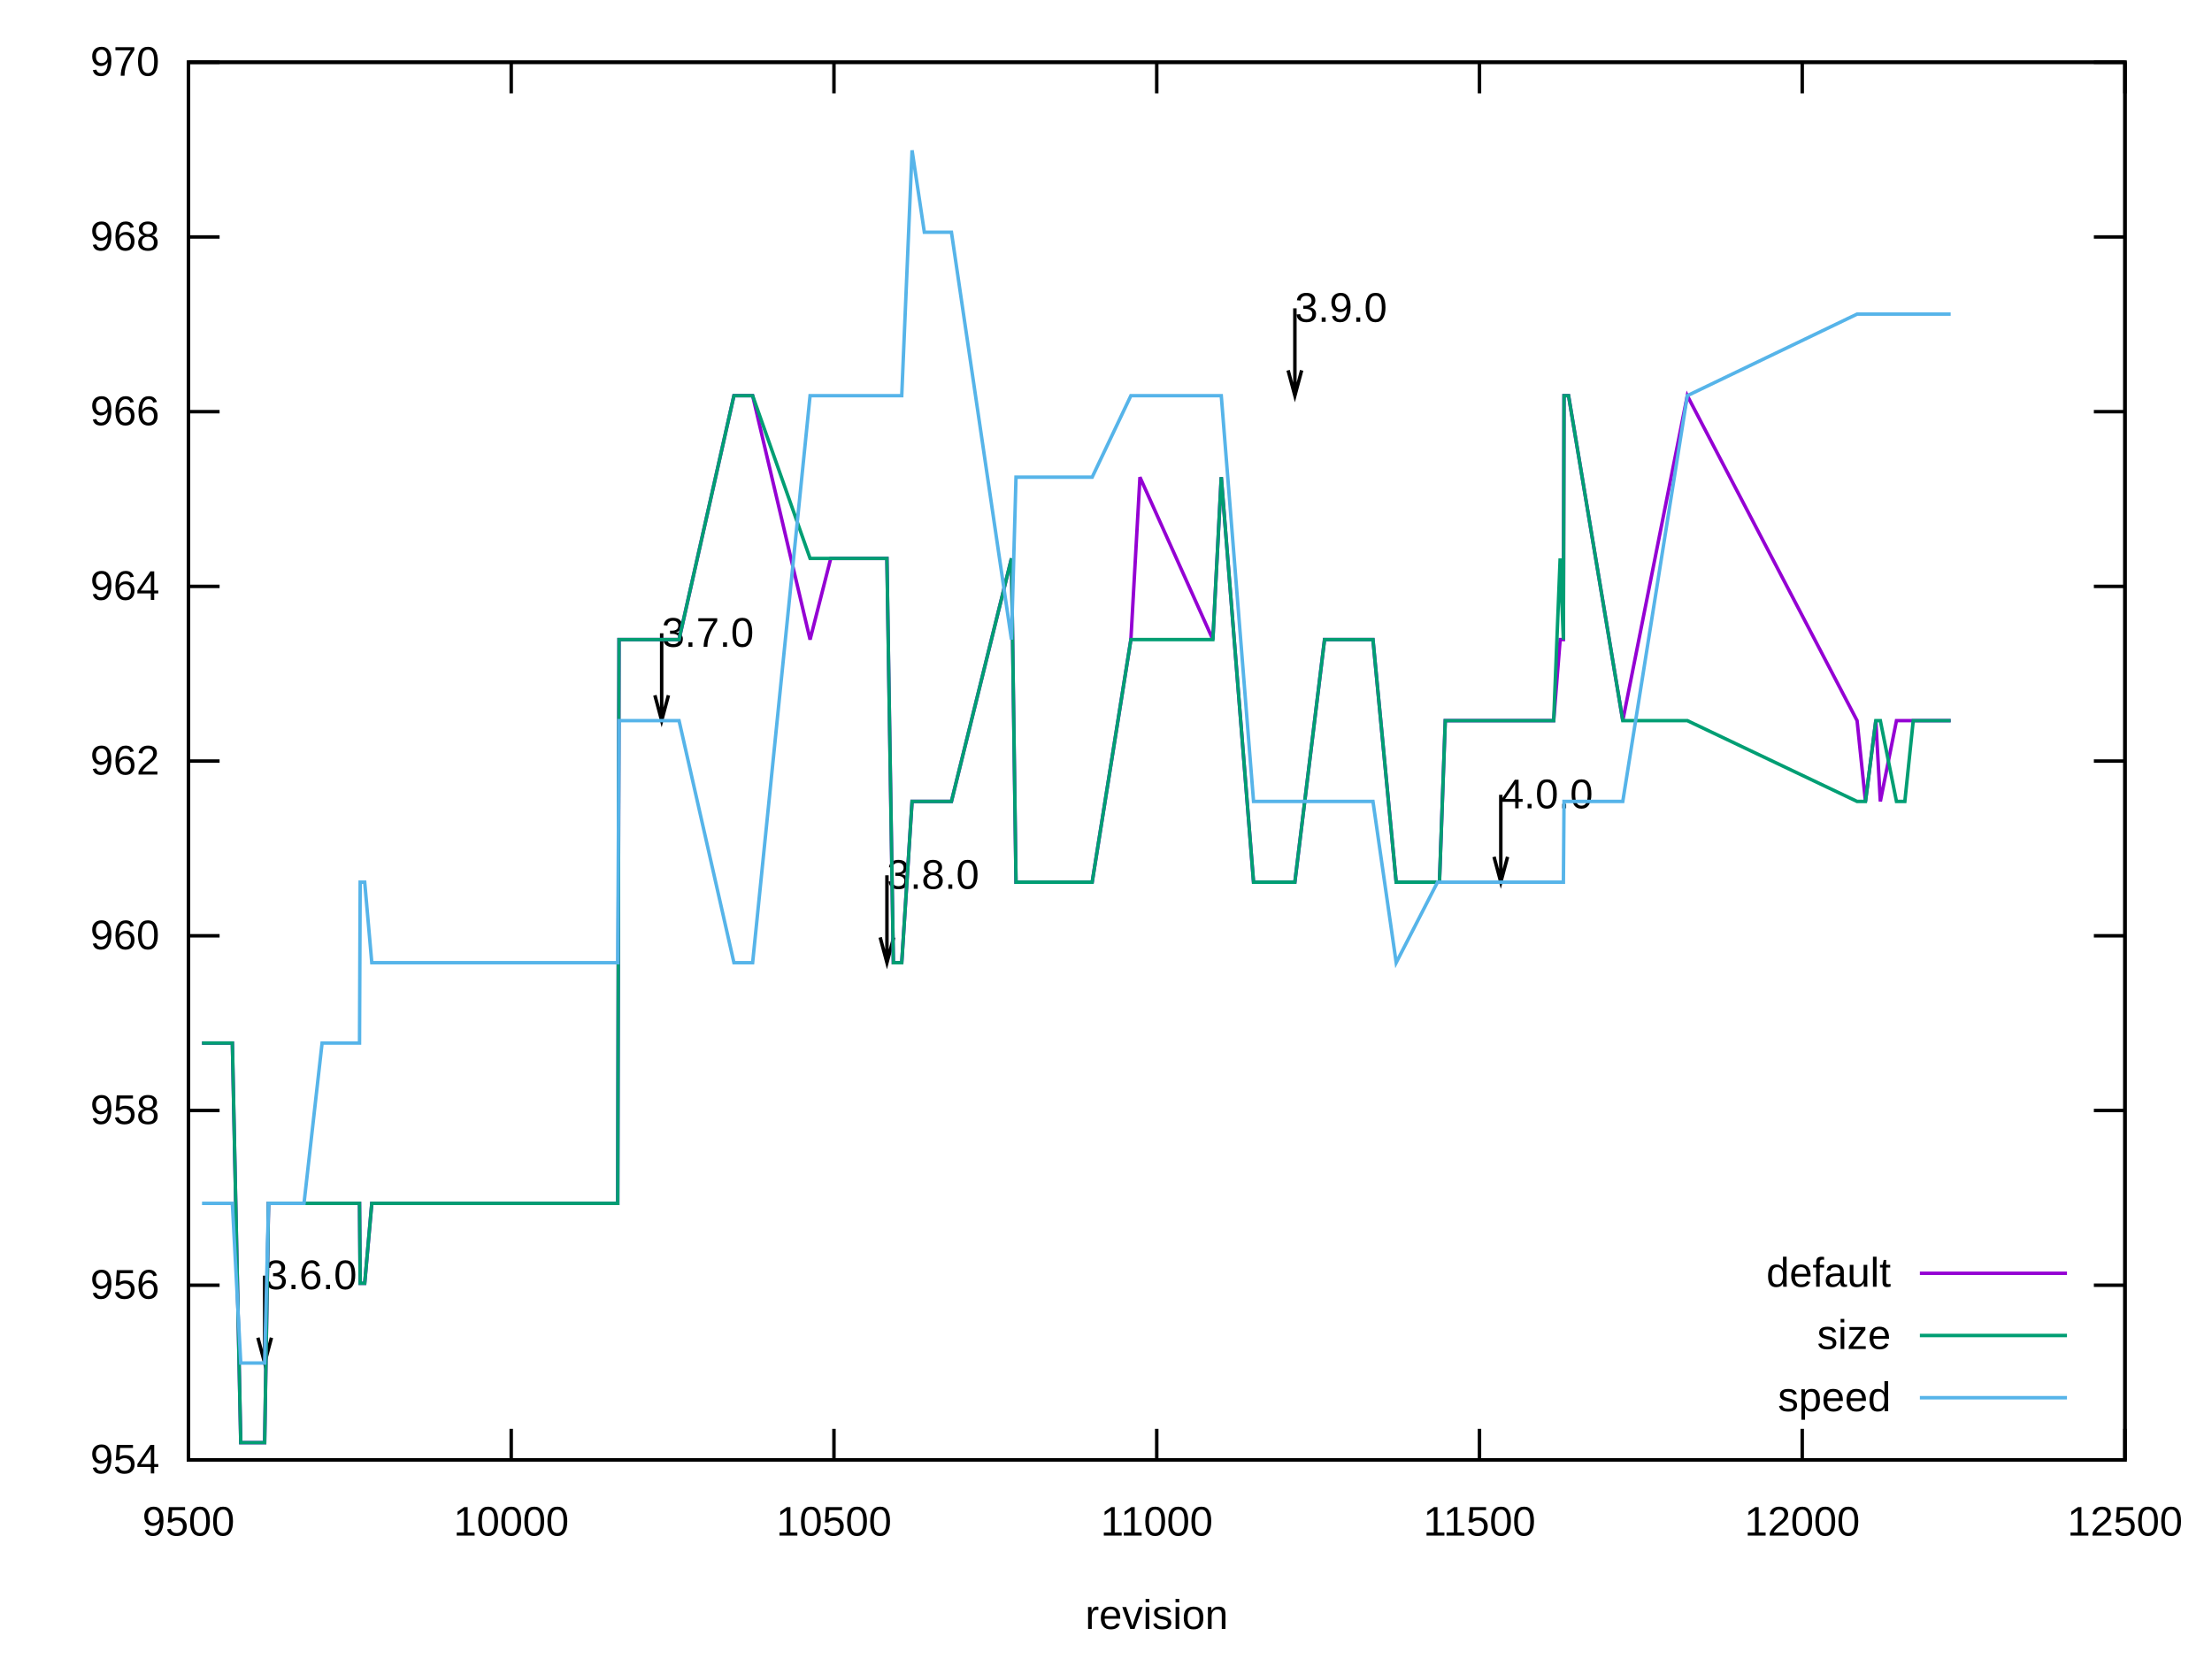
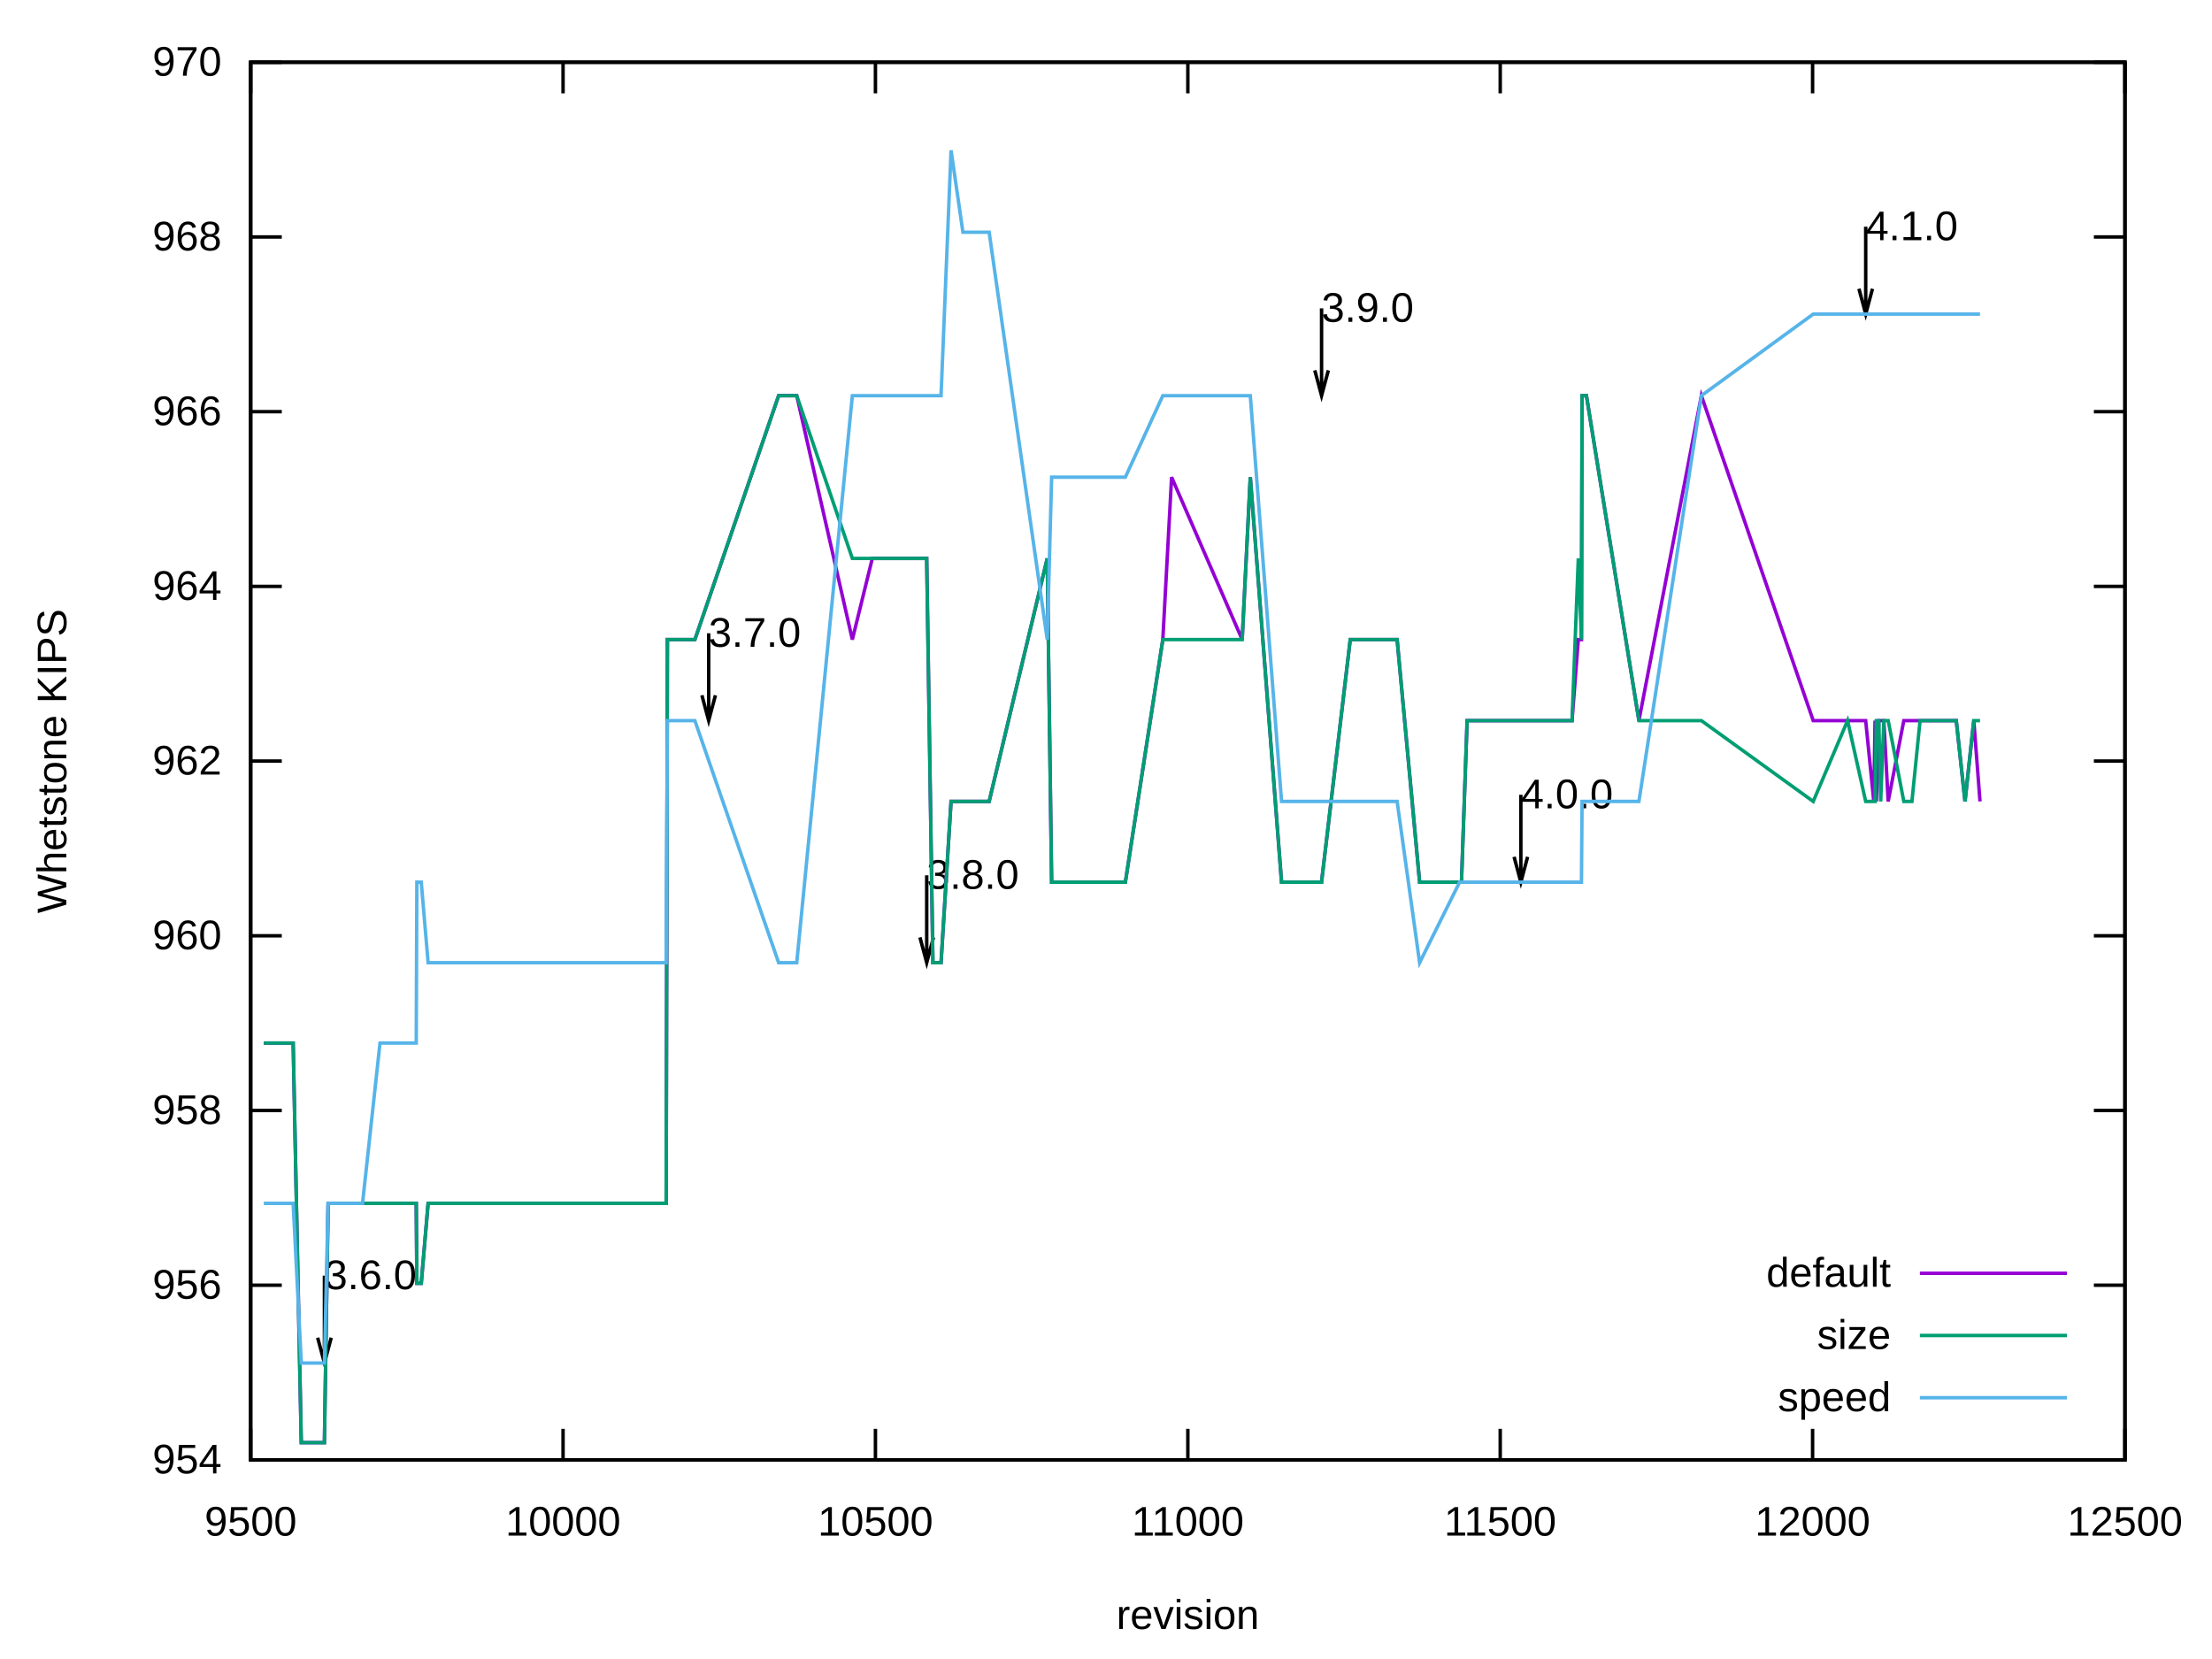
<svg xmlns="http://www.w3.org/2000/svg" xmlns:xlink="http://www.w3.org/1999/xlink" width="640" height="480" viewBox="0 0 640 480">
  <g id="gnuplot_canvas">
    <rect x="0" y="0" width="640" height="480" fill="none" />
    <defs>
      <circle id="gpDot" r="0.5" stroke-width="0.5" stroke="currentColor" />
      <path id="gpPt0" stroke-width="0.222" stroke="currentColor" d="M-1,0 h2 M0,-1 v2" />
      <path id="gpPt1" stroke-width="0.222" stroke="currentColor" d="M-1,-1 L1,1 M1,-1 L-1,1" />
      <path id="gpPt2" stroke-width="0.222" stroke="currentColor" d="M-1,0 L1,0 M0,-1 L0,1 M-1,-1 L1,1 M-1,1 L1,-1" />
      <rect id="gpPt3" stroke-width="0.222" stroke="currentColor" x="-1" y="-1" width="2" height="2" />
      <rect id="gpPt4" stroke-width="0.222" stroke="currentColor" fill="currentColor" x="-1" y="-1" width="2" height="2" />
      <circle id="gpPt5" stroke-width="0.222" stroke="currentColor" cx="0" cy="0" r="1" />
      <use xlink:href="#gpPt5" id="gpPt6" fill="currentColor" stroke="none" />
      <path id="gpPt7" stroke-width="0.222" stroke="currentColor" d="M0,-1.33 L-1.33,0.67 L1.33,0.67 z" />
      <use xlink:href="#gpPt7" id="gpPt8" fill="currentColor" stroke="none" />
      <use xlink:href="#gpPt7" id="gpPt9" stroke="currentColor" transform="rotate(180)" />
      <use xlink:href="#gpPt9" id="gpPt10" fill="currentColor" stroke="none" />
      <use xlink:href="#gpPt3" id="gpPt11" stroke="currentColor" transform="rotate(45)" />
      <use xlink:href="#gpPt11" id="gpPt12" fill="currentColor" stroke="none" />
      <path id="gpPt13" stroke-width="0.222" stroke="currentColor" d="M0,1.330 L1.265,0.411 L0.782,-1.067 L-0.782,-1.076 L-1.265,0.411 z" />
      <use xlink:href="#gpPt13" id="gpPt14" fill="currentColor" stroke="none" />
      <filter id="textbox" filterUnits="objectBoundingBox" x="0" y="0" height="1" width="1">
        <feFlood flood-color="white" flood-opacity="1" result="bgnd" />
        <feComposite in="SourceGraphic" in2="bgnd" operator="atop" />
      </filter>
      <filter id="greybox" filterUnits="objectBoundingBox" x="0" y="0" height="1" width="1">
        <feFlood flood-color="lightgrey" flood-opacity="1" result="grey" />
        <feComposite in="SourceGraphic" in2="grey" operator="atop" />
      </filter>
    </defs>
    <g fill="none" color="white" stroke="currentColor" stroke-width="1.00" stroke-linecap="butt" stroke-linejoin="miter">
</g>
    <g fill="none" color="black" stroke="currentColor" stroke-width="1.00" stroke-linecap="butt" stroke-linejoin="miter">
-       <path stroke="black" d="M54.53,422.40 L63.53,422.40 M614.82,422.40 L605.82,422.40  " />
-       <g transform="translate(46.14,426.30)" stroke="none" fill="black" font-family="Arial" font-size="12.00" text-anchor="end">
+       <path stroke="black" d="M72.53,422.40 L81.53,422.40 M614.82,422.40 L605.82,422.40  " />
+       <g transform="translate(64.14,426.30)" stroke="none" fill="black" font-family="Arial" font-size="12.00" text-anchor="end">
        <text>
          <tspan font-family="Arial"> 954</tspan>
        </text>
      </g>
    </g>
    <g fill="none" color="black" stroke="currentColor" stroke-width="1.00" stroke-linecap="butt" stroke-linejoin="miter">
-       <path stroke="black" d="M54.53,371.85 L63.53,371.85 M614.82,371.85 L605.82,371.85  " />
-       <g transform="translate(46.14,375.75)" stroke="none" fill="black" font-family="Arial" font-size="12.00" text-anchor="end">
+       <path stroke="black" d="M72.53,371.85 L81.53,371.85 M614.82,371.85 L605.82,371.85  " />
+       <g transform="translate(64.14,375.75)" stroke="none" fill="black" font-family="Arial" font-size="12.00" text-anchor="end">
        <text>
          <tspan font-family="Arial"> 956</tspan>
        </text>
      </g>
    </g>
    <g fill="none" color="black" stroke="currentColor" stroke-width="1.00" stroke-linecap="butt" stroke-linejoin="miter">
-       <path stroke="black" d="M54.53,321.30 L63.53,321.30 M614.82,321.30 L605.82,321.30  " />
-       <g transform="translate(46.14,325.20)" stroke="none" fill="black" font-family="Arial" font-size="12.00" text-anchor="end">
+       <path stroke="black" d="M72.53,321.30 L81.53,321.30 M614.82,321.30 L605.82,321.30  " />
+       <g transform="translate(64.14,325.20)" stroke="none" fill="black" font-family="Arial" font-size="12.00" text-anchor="end">
        <text>
          <tspan font-family="Arial"> 958</tspan>
        </text>
      </g>
    </g>
    <g fill="none" color="black" stroke="currentColor" stroke-width="1.00" stroke-linecap="butt" stroke-linejoin="miter">
-       <path stroke="black" d="M54.53,270.75 L63.53,270.75 M614.82,270.75 L605.82,270.75  " />
-       <g transform="translate(46.14,274.65)" stroke="none" fill="black" font-family="Arial" font-size="12.00" text-anchor="end">
+       <path stroke="black" d="M72.53,270.75 L81.53,270.75 M614.82,270.75 L605.82,270.75  " />
+       <g transform="translate(64.14,274.65)" stroke="none" fill="black" font-family="Arial" font-size="12.00" text-anchor="end">
        <text>
          <tspan font-family="Arial"> 960</tspan>
        </text>
      </g>
    </g>
    <g fill="none" color="black" stroke="currentColor" stroke-width="1.00" stroke-linecap="butt" stroke-linejoin="miter">
-       <path stroke="black" d="M54.53,220.20 L63.53,220.20 M614.82,220.20 L605.82,220.20  " />
-       <g transform="translate(46.14,224.10)" stroke="none" fill="black" font-family="Arial" font-size="12.00" text-anchor="end">
+       <path stroke="black" d="M72.53,220.20 L81.53,220.20 M614.82,220.20 L605.82,220.20  " />
+       <g transform="translate(64.14,224.10)" stroke="none" fill="black" font-family="Arial" font-size="12.00" text-anchor="end">
        <text>
          <tspan font-family="Arial"> 962</tspan>
        </text>
      </g>
    </g>
    <g fill="none" color="black" stroke="currentColor" stroke-width="1.00" stroke-linecap="butt" stroke-linejoin="miter">
-       <path stroke="black" d="M54.53,169.66 L63.53,169.66 M614.82,169.66 L605.82,169.66  " />
-       <g transform="translate(46.14,173.56)" stroke="none" fill="black" font-family="Arial" font-size="12.00" text-anchor="end">
+       <path stroke="black" d="M72.53,169.66 L81.53,169.66 M614.82,169.66 L605.82,169.66  " />
+       <g transform="translate(64.14,173.56)" stroke="none" fill="black" font-family="Arial" font-size="12.00" text-anchor="end">
        <text>
          <tspan font-family="Arial"> 964</tspan>
        </text>
      </g>
    </g>
    <g fill="none" color="black" stroke="currentColor" stroke-width="1.00" stroke-linecap="butt" stroke-linejoin="miter">
-       <path stroke="black" d="M54.53,119.11 L63.53,119.11 M614.82,119.11 L605.82,119.11  " />
-       <g transform="translate(46.14,123.01)" stroke="none" fill="black" font-family="Arial" font-size="12.00" text-anchor="end">
+       <path stroke="black" d="M72.53,119.11 L81.53,119.11 M614.82,119.11 L605.82,119.11  " />
+       <g transform="translate(64.14,123.01)" stroke="none" fill="black" font-family="Arial" font-size="12.00" text-anchor="end">
        <text>
          <tspan font-family="Arial"> 966</tspan>
        </text>
      </g>
    </g>
    <g fill="none" color="black" stroke="currentColor" stroke-width="1.00" stroke-linecap="butt" stroke-linejoin="miter">
-       <path stroke="black" d="M54.53,68.56 L63.53,68.56 M614.82,68.56 L605.82,68.56  " />
-       <g transform="translate(46.14,72.46)" stroke="none" fill="black" font-family="Arial" font-size="12.00" text-anchor="end">
+       <path stroke="black" d="M72.53,68.56 L81.53,68.56 M614.82,68.56 L605.82,68.56  " />
+       <g transform="translate(64.14,72.46)" stroke="none" fill="black" font-family="Arial" font-size="12.00" text-anchor="end">
        <text>
          <tspan font-family="Arial"> 968</tspan>
        </text>
      </g>
    </g>
    <g fill="none" color="black" stroke="currentColor" stroke-width="1.00" stroke-linecap="butt" stroke-linejoin="miter">
-       <path stroke="black" d="M54.53,18.01 L63.53,18.01 M614.82,18.01 L605.82,18.01  " />
-       <g transform="translate(46.14,21.91)" stroke="none" fill="black" font-family="Arial" font-size="12.00" text-anchor="end">
+       <path stroke="black" d="M72.53,18.01 L81.53,18.01 M614.82,18.01 L605.82,18.01  " />
+       <g transform="translate(64.14,21.91)" stroke="none" fill="black" font-family="Arial" font-size="12.00" text-anchor="end">
        <text>
          <tspan font-family="Arial"> 970</tspan>
        </text>
      </g>
    </g>
    <g fill="none" color="black" stroke="currentColor" stroke-width="1.00" stroke-linecap="butt" stroke-linejoin="miter">
-       <path stroke="black" d="M54.53,422.40 L54.53,413.40 M54.53,18.01 L54.53,27.01  " />
-       <g transform="translate(54.53,444.30)" stroke="none" fill="black" font-family="Arial" font-size="12.00" text-anchor="middle">
+       <path stroke="black" d="M72.53,422.40 L72.53,413.40 M72.53,18.01 L72.53,27.01  " />
+       <g transform="translate(72.53,444.30)" stroke="none" fill="black" font-family="Arial" font-size="12.00" text-anchor="middle">
        <text>
          <tspan font-family="Arial"> 9500</tspan>
        </text>
      </g>
    </g>
    <g fill="none" color="black" stroke="currentColor" stroke-width="1.00" stroke-linecap="butt" stroke-linejoin="miter">
-       <path stroke="black" d="M147.91,422.40 L147.91,413.40 M147.91,18.01 L147.91,27.01  " />
-       <g transform="translate(147.91,444.30)" stroke="none" fill="black" font-family="Arial" font-size="12.00" text-anchor="middle">
+       <path stroke="black" d="M162.91,422.40 L162.91,413.40 M162.91,18.01 L162.91,27.01  " />
+       <g transform="translate(162.91,444.30)" stroke="none" fill="black" font-family="Arial" font-size="12.00" text-anchor="middle">
        <text>
          <tspan font-family="Arial"> 10000</tspan>
        </text>
      </g>
    </g>
    <g fill="none" color="black" stroke="currentColor" stroke-width="1.00" stroke-linecap="butt" stroke-linejoin="miter">
-       <path stroke="black" d="M241.29,422.40 L241.29,413.40 M241.29,18.01 L241.29,27.01  " />
-       <g transform="translate(241.29,444.30)" stroke="none" fill="black" font-family="Arial" font-size="12.00" text-anchor="middle">
+       <path stroke="black" d="M253.29,422.40 L253.29,413.40 M253.29,18.01 L253.29,27.01  " />
+       <g transform="translate(253.29,444.30)" stroke="none" fill="black" font-family="Arial" font-size="12.00" text-anchor="middle">
        <text>
          <tspan font-family="Arial"> 10500</tspan>
        </text>
      </g>
    </g>
    <g fill="none" color="black" stroke="currentColor" stroke-width="1.00" stroke-linecap="butt" stroke-linejoin="miter">
-       <path stroke="black" d="M334.68,422.40 L334.68,413.40 M334.68,18.01 L334.68,27.01  " />
-       <g transform="translate(334.68,444.30)" stroke="none" fill="black" font-family="Arial" font-size="12.00" text-anchor="middle">
+       <path stroke="black" d="M343.68,422.40 L343.68,413.40 M343.68,18.01 L343.68,27.01  " />
+       <g transform="translate(343.68,444.30)" stroke="none" fill="black" font-family="Arial" font-size="12.00" text-anchor="middle">
        <text>
          <tspan font-family="Arial"> 11000</tspan>
        </text>
      </g>
    </g>
    <g fill="none" color="black" stroke="currentColor" stroke-width="1.00" stroke-linecap="butt" stroke-linejoin="miter">
-       <path stroke="black" d="M428.06,422.40 L428.06,413.40 M428.06,18.01 L428.06,27.01  " />
-       <g transform="translate(428.06,444.30)" stroke="none" fill="black" font-family="Arial" font-size="12.00" text-anchor="middle">
+       <path stroke="black" d="M434.06,422.40 L434.06,413.40 M434.06,18.01 L434.06,27.01  " />
+       <g transform="translate(434.06,444.30)" stroke="none" fill="black" font-family="Arial" font-size="12.00" text-anchor="middle">
        <text>
          <tspan font-family="Arial"> 11500</tspan>
        </text>
      </g>
    </g>
    <g fill="none" color="black" stroke="currentColor" stroke-width="1.00" stroke-linecap="butt" stroke-linejoin="miter">
-       <path stroke="black" d="M521.44,422.40 L521.44,413.40 M521.44,18.01 L521.44,27.01  " />
-       <g transform="translate(521.44,444.30)" stroke="none" fill="black" font-family="Arial" font-size="12.00" text-anchor="middle">
+       <path stroke="black" d="M524.44,422.40 L524.44,413.40 M524.44,18.01 L524.44,27.01  " />
+       <g transform="translate(524.44,444.30)" stroke="none" fill="black" font-family="Arial" font-size="12.00" text-anchor="middle">
        <text>
          <tspan font-family="Arial"> 12000</tspan>
        </text>
      </g>
    </g>
    <g fill="none" color="black" stroke="currentColor" stroke-width="1.00" stroke-linecap="butt" stroke-linejoin="miter">
      <path stroke="black" d="M614.82,422.40 L614.82,413.40 M614.82,18.01 L614.82,27.01  " />
      <g transform="translate(614.82,444.30)" stroke="none" fill="black" font-family="Arial" font-size="12.00" text-anchor="middle">
        <text>
          <tspan font-family="Arial"> 12500</tspan>
        </text>
      </g>
    </g>
    <g fill="none" color="black" stroke="currentColor" stroke-width="1.00" stroke-linecap="butt" stroke-linejoin="miter">
</g>
    <g fill="none" color="black" stroke="currentColor" stroke-width="1.00" stroke-linecap="butt" stroke-linejoin="miter">
-       <path stroke="black" d="M54.53,18.01 L54.53,422.40 L614.82,422.40 L614.82,18.01 L54.53,18.01 Z  " />
-       <g transform="translate(76.57,373.00)" stroke="none" fill="black" font-family="Arial" font-size="12.00" text-anchor="start">
+       <path stroke="black" d="M72.53,18.01 L72.53,422.40 L614.82,422.40 L614.82,18.01 L72.53,18.01 Z  " />
+       <g transform="translate(93.86,373.00)" stroke="none" fill="black" font-family="Arial" font-size="12.00" text-anchor="start">
        <text>
          <tspan font-family="Arial">3.6.0</tspan>
        </text>
      </g>
-       <g transform="translate(191.43,187.13)" stroke="none" fill="black" font-family="Arial" font-size="12.00" text-anchor="start">
+       <g transform="translate(205.03,187.13)" stroke="none" fill="black" font-family="Arial" font-size="12.00" text-anchor="start">
        <text>
          <tspan font-family="Arial">3.7.0</tspan>
        </text>
      </g>
-       <g transform="translate(256.61,257.16)" stroke="none" fill="black" font-family="Arial" font-size="12.00" text-anchor="start">
+       <g transform="translate(268.12,257.16)" stroke="none" fill="black" font-family="Arial" font-size="12.00" text-anchor="start">
        <text>
          <tspan font-family="Arial">3.8.0</tspan>
        </text>
      </g>
-       <g transform="translate(374.64,93.11)" stroke="none" fill="black" font-family="Arial" font-size="12.00" text-anchor="start">
+       <g transform="translate(382.36,93.11)" stroke="none" fill="black" font-family="Arial" font-size="12.00" text-anchor="start">
        <text>
          <tspan font-family="Arial">3.9.0</tspan>
        </text>
      </g>
-       <g transform="translate(434.22,233.86)" stroke="none" fill="black" font-family="Arial" font-size="12.00" text-anchor="start">
+       <g transform="translate(440.02,233.86)" stroke="none" fill="black" font-family="Arial" font-size="12.00" text-anchor="start">
        <text>
          <tspan font-family="Arial">4.0.0</tspan>
        </text>
      </g>
-       <path stroke="black" d="M74.62,387.04 L76.58,394.36 L78.54,387.04 M76.58,369.09 L76.58,394.36 M189.48,201.17 L191.44,208.49 L193.40,201.17   M191.44,183.22 L191.44,208.49 M254.66,271.21 L256.62,278.53 L258.58,271.21 M256.62,253.25 L256.62,278.53 M372.69,107.15   L374.65,114.47 L376.61,107.15 M374.65,89.20 L374.65,114.47 M432.27,247.91 L434.23,255.23 L436.19,247.91 M434.23,229.95   L434.23,255.23  " />
-     </g>
-     <g fill="none" color="black" stroke="currentColor" stroke-width="1.00" stroke-linecap="butt" stroke-linejoin="miter">
-       <g transform="translate(334.67,471.30)" stroke="none" fill="black" font-family="Arial" font-size="12.00" text-anchor="middle">
+       <g transform="translate(539.80,69.50)" stroke="none" fill="black" font-family="Arial" font-size="12.00" text-anchor="start">
+         <text>
+           <tspan font-family="Arial">4.1.0</tspan>
+         </text>
+       </g>
+       <path stroke="black" d="M91.91,387.04 L93.87,394.36 L95.83,387.04 M93.87,369.09 L93.87,394.36 M203.08,201.17 L205.04,208.49 L207.00,201.17   M205.04,183.22 L205.04,208.49 M266.17,271.21 L268.13,278.53 L270.09,271.21 M268.13,253.25 L268.13,278.53 M380.41,107.15   L382.37,114.47 L384.33,107.15 M382.37,89.20 L382.37,114.47 M438.07,247.91 L440.03,255.23 L441.99,247.91 M440.03,229.95   L440.03,255.23 M537.85,83.55 L539.81,90.87 L541.77,83.55 M539.81,65.59 L539.81,90.87  " />
+     </g>
+     <g fill="none" color="black" stroke="currentColor" stroke-width="1.00" stroke-linecap="butt" stroke-linejoin="miter">
+       <g transform="translate(19.18,220.21) rotate(270)" stroke="none" fill="black" font-family="Arial" font-size="12.00" text-anchor="middle">
+         <text>
+           <tspan font-family="Arial">Whetstone KIPS</tspan>
+         </text>
+       </g>
+     </g>
+     <g fill="none" color="black" stroke="currentColor" stroke-width="1.00" stroke-linecap="butt" stroke-linejoin="miter">
+       <g transform="translate(343.67,471.30)" stroke="none" fill="black" font-family="Arial" font-size="12.00" text-anchor="middle">
        <text>
          <tspan font-family="Arial">revision</tspan>
        </text>
      </g>
    </g>
    <g fill="none" color="black" stroke="currentColor" stroke-width="1.00" stroke-linecap="butt" stroke-linejoin="miter">
</g>
    <g id="gnuplot_plot_1">
      <g fill="none" color="black" stroke="currentColor" stroke-width="1.00" stroke-linecap="butt" stroke-linejoin="miter">
        <g transform="translate(547.09,372.30)" stroke="none" fill="black" font-family="Arial" font-size="12.00" text-anchor="end">
          <text>
            <tspan font-family="Arial">default</tspan>
          </text>
        </g>
      </g>
      <g fill="none" color="black" stroke="currentColor" stroke-width="1.00" stroke-linecap="butt" stroke-linejoin="miter">
-         <path stroke="rgb(148,   0, 211)" d="M555.48,368.40 L598.04,368.40 M58.45,301.79 L62.00,301.79 L63.87,301.79 L67.23,301.79 L69.66,417.40 L71.15,417.40   L72.46,417.40 L73.39,417.40 L73.58,417.40 L73.77,417.40 L73.95,417.40 L76.57,417.40 L77.69,348.17 L79.18,348.17   L79.74,348.17 L79.93,348.17 L80.12,348.17 L80.30,348.17 L80.68,348.17 L81.61,348.17 L81.80,348.17 L82.36,348.17   L82.73,348.17 L83.10,348.17 L83.29,348.17 L84.23,348.17 L84.79,348.17 L85.16,348.17 L85.35,348.17 L85.53,348.17   L87.96,348.17 L93.19,348.17 L97.49,348.17 L99.35,348.17 L100.66,348.17 L101.41,348.17 L103.28,348.17 L103.84,348.17   L104.02,348.17 L104.21,371.30 L104.40,371.30 L105.52,371.30 L107.57,348.17 L108.69,348.17 L108.88,348.17 L109.25,348.17   L110.00,348.17 L111.12,348.17 L111.87,348.17 L112.05,348.17 L113.36,348.17 L113.92,348.17 L114.11,348.17 L114.29,348.17   L116.16,348.17 L116.54,348.17 L117.28,348.17 L125.31,348.17 L138.39,348.17 L139.13,348.17 L139.51,348.17 L139.69,348.17   L140.63,348.17 L140.81,348.17 L141.19,348.17 L141.37,348.17 L142.12,348.17 L143.43,348.17 L144.92,348.17 L146.79,348.17   L147.35,348.17 L147.91,348.17 L151.09,348.17 L156.88,348.17 L158.74,348.17 L160.80,348.17 L161.36,348.17 L162.29,348.17   L162.85,348.17 L168.08,348.17 L171.07,348.17 L175.37,348.17 L178.35,348.17 L178.73,348.17 L179.10,185.05 L180.41,185.05   L181.72,185.05 L181.90,185.05 L182.46,185.05 L183.77,185.05 L186.95,185.05 L187.32,185.05 L196.47,185.05 L212.35,114.48   L213.09,114.48 L213.28,114.48 L216.27,114.48 L216.45,114.48 L217.76,114.48 L234.38,185.05 L240.36,161.57 L243.16,161.57   L248.76,161.57 L252.13,161.57 L256.61,161.57 L258.48,278.54 L260.16,278.54 L260.90,278.54 L263.89,231.88 L267.44,231.88   L268.37,231.88 L270.43,231.88 L271.18,231.88 L272.67,231.88 L275.28,231.88 L292.65,161.57 L293.96,255.24 L294.71,255.24   L294.89,255.24 L295.08,255.24 L295.45,255.24 L297.32,255.24 L316.00,255.24 L327.20,185.05 L329.82,138.06 L350.92,185.05   L353.35,138.06 L362.69,255.24 L374.64,255.24 L383.23,185.05 L396.31,185.05 L397.24,185.05 L403.96,255.24 L415.92,255.24   L416.48,255.24 L418.16,208.50 L429.36,208.50 L429.74,208.50 L434.22,208.50 L444.12,208.50 L449.35,208.50 L449.53,208.50   L451.40,185.05 L452.34,185.05 L452.52,114.48 L453.64,114.48 L453.83,114.48 L469.52,208.50 L488.19,114.48 L537.31,208.50   L539.74,231.88 L542.73,208.50 L544.04,231.88 L548.71,208.50 L551.13,208.50 L553.56,208.50 L560.85,208.50 L564.39,208.50    " />
+         <path stroke="rgb(148,   0, 211)" d="M555.48,368.40 L598.04,368.40 M76.33,301.79 L79.76,301.79 L81.57,301.79 L84.82,301.79 L87.17,417.40 L88.62,417.40   L89.88,417.40 L90.79,417.40 L90.97,417.40 L91.15,417.40 L91.33,417.40 L93.86,417.40 L94.94,348.17 L96.39,348.17   L96.93,348.17 L97.11,348.17 L97.29,348.17 L97.48,348.17 L97.84,348.17 L98.74,348.17 L98.92,348.17 L99.46,348.17   L99.83,348.17 L100.19,348.17 L100.37,348.17 L101.27,348.17 L101.81,348.17 L102.18,348.17 L102.36,348.17 L102.54,348.17   L104.89,348.17 L109.95,348.17 L114.11,348.17 L115.91,348.17 L117.18,348.17 L117.90,348.17 L119.71,348.17 L120.25,348.17   L120.43,348.17 L120.61,371.30 L120.79,371.30 L121.88,371.30 L123.87,348.17 L124.95,348.17 L125.13,348.17 L125.49,348.17   L126.22,348.17 L127.30,348.17 L128.02,348.17 L128.21,348.17 L129.47,348.17 L130.01,348.17 L130.19,348.17 L130.37,348.17   L132.18,348.17 L132.54,348.17 L133.27,348.17 L141.04,348.17 L153.69,348.17 L154.42,348.17 L154.78,348.17 L154.96,348.17   L155.86,348.17 L156.04,348.17 L156.40,348.17 L156.58,348.17 L157.31,348.17 L158.57,348.17 L160.02,348.17 L161.83,348.17   L162.37,348.17 L162.91,348.17 L165.98,348.17 L171.59,348.17 L173.40,348.17 L175.38,348.17 L175.93,348.17 L176.83,348.17   L177.37,348.17 L182.43,348.17 L185.33,348.17 L189.48,348.17 L192.38,348.17 L192.74,348.17 L193.10,185.05 L194.36,185.05   L195.63,185.05 L195.81,185.05 L196.35,185.05 L197.62,185.05 L200.69,185.05 L201.05,185.05 L225.28,114.48 L226.00,114.48   L226.18,114.48 L229.07,114.48 L229.25,114.48 L230.52,114.48 L246.61,185.05 L252.39,161.57 L255.10,161.57 L260.52,161.57   L263.78,161.57 L268.12,161.57 L269.92,278.54 L271.55,278.54 L272.27,278.54 L275.17,231.88 L278.60,231.88 L279.50,231.88   L281.49,231.88 L282.22,231.88 L283.66,231.88 L286.19,231.88 L303.00,161.57 L304.27,255.24 L304.99,255.24 L305.17,255.24   L305.35,255.24 L305.71,255.24 L307.52,255.24 L325.60,255.24 L336.44,185.05 L338.98,138.06 L359.40,185.05 L361.75,138.06   L370.79,255.24 L382.36,255.24 L390.67,185.05 L403.33,185.05 L404.23,185.05 L410.74,255.24 L422.31,255.24 L422.85,255.24   L424.48,208.50 L435.32,208.50 L435.68,208.50 L440.02,208.50 L449.60,208.50 L454.66,208.50 L454.84,208.50 L456.65,185.05   L457.56,185.05 L457.74,114.48 L458.82,114.48 L459.00,114.48 L474.19,208.50 L492.26,114.48 L524.62,208.50 L534.56,208.50   L539.80,208.50 L542.15,231.88 L542.51,208.50 L542.88,231.88 L543.60,208.50 L544.14,208.50 L545.05,208.50 L546.31,231.88   L550.83,208.50 L553.18,208.50 L555.53,208.50 L562.58,208.50 L566.01,208.50 L568.54,231.88 L571.08,208.50 L572.88,231.88    " />
      </g>
    </g>
    <g id="gnuplot_plot_2">
      <g fill="none" color="black" stroke="currentColor" stroke-width="1.00" stroke-linecap="butt" stroke-linejoin="miter">
        <g transform="translate(547.09,390.30)" stroke="none" fill="black" font-family="Arial" font-size="12.00" text-anchor="end">
          <text>
            <tspan font-family="Arial">size</tspan>
          </text>
        </g>
      </g>
      <g fill="none" color="black" stroke="currentColor" stroke-width="1.00" stroke-linecap="butt" stroke-linejoin="miter">
-         <path stroke="rgb(  0, 158, 115)" d="M555.48,386.40 L598.04,386.40 M58.45,301.79 L62.00,301.79 L63.87,301.79 L67.23,301.79 L69.66,417.40 L71.15,417.40   L72.46,417.40 L73.39,417.40 L73.58,417.40 L73.77,417.40 L73.95,417.40 L76.57,417.40 L77.69,348.17 L79.18,348.17   L79.74,348.17 L79.93,348.17 L80.12,348.17 L80.30,348.17 L80.68,348.17 L81.61,348.17 L81.80,348.17 L82.36,348.17   L82.73,348.17 L83.10,348.17 L83.29,348.17 L84.23,348.17 L84.79,348.17 L85.16,348.17 L85.35,348.17 L85.53,348.17   L87.96,348.17 L93.19,348.17 L97.49,348.17 L99.35,348.17 L100.66,348.17 L101.41,348.17 L103.28,348.17 L103.84,348.17   L104.02,348.17 L104.21,371.30 L104.40,371.30 L105.52,371.30 L107.57,348.17 L108.69,348.17 L108.88,348.17 L109.25,348.17   L110.00,348.17 L111.12,348.17 L111.87,348.17 L112.05,348.17 L113.36,348.17 L113.92,348.17 L114.11,348.17 L114.29,348.17   L116.16,348.17 L116.54,348.17 L117.28,348.17 L125.31,348.17 L138.39,348.17 L139.13,348.17 L139.51,348.17 L139.69,348.17   L140.63,348.17 L140.81,348.17 L141.19,348.17 L141.37,348.17 L142.12,348.17 L143.43,348.17 L144.92,348.17 L146.79,348.17   L147.35,348.17 L147.91,348.17 L151.09,348.17 L156.88,348.17 L158.74,348.17 L160.80,348.17 L161.36,348.17 L162.29,348.17   L162.85,348.17 L168.08,348.17 L171.07,348.17 L175.37,348.17 L178.35,348.17 L178.73,348.17 L179.10,185.05 L180.41,185.05   L181.72,185.05 L181.90,185.05 L182.46,185.05 L183.77,185.05 L186.95,185.05 L187.32,185.05 L196.47,185.05 L212.35,114.48   L213.09,114.48 L213.28,114.48 L216.27,114.48 L216.45,114.48 L217.76,114.48 L234.38,161.57 L240.36,161.57 L243.16,161.57   L248.76,161.57 L252.13,161.57 L256.61,161.57 L258.48,278.54 L260.16,278.54 L260.90,278.54 L263.89,231.88 L267.44,231.88   L268.37,231.88 L270.43,231.88 L271.18,231.88 L272.67,231.88 L275.28,231.88 L292.65,161.57 L293.96,255.24 L294.71,255.24   L294.89,255.24 L295.08,255.24 L295.45,255.24 L297.32,255.24 L316.00,255.24 L327.20,185.05 L329.82,185.05 L350.92,185.05   L353.35,138.06 L362.69,255.24 L374.64,255.24 L383.23,185.05 L396.31,185.05 L397.24,185.05 L403.96,255.24 L415.92,255.24   L416.48,255.24 L418.16,208.50 L429.36,208.50 L429.74,208.50 L434.22,208.50 L444.12,208.50 L449.35,208.50 L449.53,208.50   L451.40,161.57 L452.34,185.05 L452.52,114.48 L453.64,114.48 L453.83,114.48 L469.52,208.50 L488.19,208.50 L537.31,231.88   L539.74,231.88 L542.73,208.50 L544.04,208.50 L548.71,231.88 L551.13,231.88 L553.56,208.50 L560.85,208.50 L564.39,208.50    " />
+         <path stroke="rgb(  0, 158, 115)" d="M555.48,386.40 L598.04,386.40 M76.33,301.79 L79.76,301.79 L81.57,301.79 L84.82,301.79 L87.17,417.40 L88.62,417.40   L89.88,417.40 L90.79,417.40 L90.97,417.40 L91.15,417.40 L91.33,417.40 L93.86,417.40 L94.94,348.17 L96.39,348.17   L96.93,348.17 L97.11,348.17 L97.29,348.17 L97.48,348.17 L97.84,348.17 L98.74,348.17 L98.92,348.17 L99.46,348.17   L99.83,348.17 L100.19,348.17 L100.37,348.17 L101.27,348.17 L101.81,348.17 L102.18,348.17 L102.36,348.17 L102.54,348.17   L104.89,348.17 L109.95,348.17 L114.11,348.17 L115.91,348.17 L117.18,348.17 L117.90,348.17 L119.71,348.17 L120.25,348.17   L120.43,348.17 L120.61,371.30 L120.79,371.30 L121.88,371.30 L123.87,348.17 L124.95,348.17 L125.13,348.17 L125.49,348.17   L126.22,348.17 L127.30,348.17 L128.02,348.17 L128.21,348.17 L129.47,348.17 L130.01,348.17 L130.19,348.17 L130.37,348.17   L132.18,348.17 L132.54,348.17 L133.27,348.17 L141.04,348.17 L153.69,348.17 L154.42,348.17 L154.78,348.17 L154.96,348.17   L155.86,348.17 L156.04,348.17 L156.40,348.17 L156.58,348.17 L157.31,348.17 L158.57,348.17 L160.02,348.17 L161.83,348.17   L162.37,348.17 L162.91,348.17 L165.98,348.17 L171.59,348.17 L173.40,348.17 L175.38,348.17 L175.93,348.17 L176.83,348.17   L177.37,348.17 L182.43,348.17 L185.33,348.17 L189.48,348.17 L192.38,348.17 L192.74,348.17 L193.10,185.05 L194.36,185.05   L195.63,185.05 L195.81,185.05 L196.35,185.05 L197.62,185.05 L200.69,185.05 L201.05,185.05 L225.28,114.48 L226.00,114.48   L226.18,114.48 L229.07,114.48 L229.25,114.48 L230.52,114.48 L246.61,161.57 L252.39,161.57 L255.10,161.57 L260.52,161.57   L263.78,161.57 L268.12,161.57 L269.92,278.54 L271.55,278.54 L272.27,278.54 L275.17,231.88 L278.60,231.88 L279.50,231.88   L281.49,231.88 L282.22,231.88 L283.66,231.88 L286.19,231.88 L303.00,161.57 L304.27,255.24 L304.99,255.24 L305.17,255.24   L305.35,255.24 L305.71,255.24 L307.52,255.24 L325.60,255.24 L336.44,185.05 L338.98,185.05 L359.40,185.05 L361.75,138.06   L370.79,255.24 L382.36,255.24 L390.67,185.05 L403.33,185.05 L404.23,185.05 L410.74,255.24 L422.31,255.24 L422.85,255.24   L424.48,208.50 L435.32,208.50 L435.68,208.50 L440.02,208.50 L449.60,208.50 L454.66,208.50 L454.84,208.50 L456.65,161.57   L457.56,185.05 L457.74,114.48 L458.82,114.48 L459.00,114.48 L474.19,208.50 L492.26,208.50 L524.62,231.88 L534.56,208.50   L539.80,231.88 L542.15,231.88 L542.51,231.88 L542.88,208.50 L543.60,208.50 L544.14,231.88 L545.05,208.50 L546.31,208.50   L550.83,231.88 L553.18,231.88 L555.53,208.50 L562.58,208.50 L566.01,208.50 L568.54,231.88 L571.08,208.50 L572.88,208.50    " />
      </g>
    </g>
    <g id="gnuplot_plot_3">
      <g fill="none" color="black" stroke="currentColor" stroke-width="1.00" stroke-linecap="butt" stroke-linejoin="miter">
        <g transform="translate(547.09,408.30)" stroke="none" fill="black" font-family="Arial" font-size="12.00" text-anchor="end">
          <text>
            <tspan font-family="Arial">speed</tspan>
          </text>
        </g>
      </g>
      <g fill="none" color="black" stroke="currentColor" stroke-width="1.00" stroke-linecap="butt" stroke-linejoin="miter">
-         <path stroke="rgb( 86, 180, 233)" d="M555.48,404.40 L598.04,404.40 M58.45,348.17 L62.00,348.17 L63.87,348.17 L67.23,348.17 L69.66,394.37 L71.15,394.37   L72.46,394.37 L73.39,394.37 L73.58,394.37 L73.77,394.37 L73.95,394.37 L76.57,394.37 L77.69,348.17 L79.18,348.17   L79.74,348.17 L79.93,348.17 L80.12,348.17 L80.30,348.17 L80.68,348.17 L81.61,348.17 L81.80,348.17 L82.36,348.17   L82.73,348.17 L83.10,348.17 L83.29,348.17 L84.23,348.17 L84.79,348.17 L85.16,348.17 L85.35,348.17 L85.53,348.17   L87.96,348.17 L93.19,301.79 L97.49,301.79 L99.35,301.79 L100.66,301.79 L101.41,301.79 L103.28,301.79 L103.84,301.79   L104.02,301.79 L104.21,255.24 L104.40,255.24 L105.52,255.24 L107.57,278.54 L108.69,278.54 L108.88,278.54 L109.25,278.54   L110.00,278.54 L111.12,278.54 L111.87,278.54 L112.05,278.54 L113.36,278.54 L113.92,278.54 L114.11,278.54 L114.29,278.54   L116.16,278.54 L116.54,278.54 L117.28,278.54 L125.31,278.54 L138.39,278.54 L139.13,278.54 L139.51,278.54 L139.69,278.54   L140.63,278.54 L140.81,278.54 L141.19,278.54 L141.37,278.54 L142.12,278.54 L143.43,278.54 L144.92,278.54 L146.79,278.54   L147.35,278.54 L147.91,278.54 L151.09,278.54 L156.88,278.54 L158.74,278.54 L160.80,278.54 L161.36,278.54 L162.29,278.54   L162.85,278.54 L168.08,278.54 L171.07,278.54 L175.37,278.54 L178.35,278.54 L178.73,278.54 L179.10,208.50 L180.41,208.50   L181.72,208.50 L181.90,208.50 L182.46,208.50 L183.77,208.50 L186.95,208.50 L187.32,208.50 L196.47,208.50 L212.35,278.54   L213.09,278.54 L213.28,278.54 L216.27,278.54 L216.45,278.54 L217.76,278.54 L234.38,114.48 L240.36,114.48 L243.16,114.48   L248.76,114.48 L252.13,114.48 L256.61,114.48 L258.48,114.48 L260.16,114.48 L260.90,114.48 L263.89,43.49 L267.44,67.19   L268.37,67.19 L270.43,67.19 L271.18,67.19 L272.67,67.19 L275.28,67.19 L292.65,185.05 L293.96,138.06 L294.71,138.06   L294.89,138.06 L295.08,138.06 L295.45,138.06 L297.32,138.06 L316.00,138.06 L327.20,114.48 L329.82,114.48 L350.92,114.48   L353.35,114.48 L362.69,231.88 L374.64,231.88 L383.23,231.88 L396.31,231.88 L397.24,231.88 L403.96,278.54 L415.92,255.24   L416.48,255.24 L418.16,255.24 L429.36,255.24 L429.74,255.24 L434.22,255.24 L444.12,255.24 L449.35,255.24 L449.53,255.24   L451.40,255.24 L452.34,255.24 L452.52,231.88 L453.64,231.88 L453.83,231.88 L469.52,231.88 L488.19,114.48 L537.31,90.88   L539.74,90.88 L542.73,90.88 L544.04,90.88 L548.71,90.88 L551.13,90.88 L553.56,90.88 L560.85,90.88 L564.39,90.88    " />
+         <path stroke="rgb( 86, 180, 233)" d="M555.48,404.40 L598.04,404.40 M76.33,348.17 L79.76,348.17 L81.57,348.17 L84.82,348.17 L87.17,394.37 L88.62,394.37   L89.88,394.37 L90.79,394.37 L90.97,394.37 L91.15,394.37 L91.33,394.37 L93.86,394.37 L94.94,348.17 L96.39,348.17   L96.93,348.17 L97.11,348.17 L97.29,348.17 L97.48,348.17 L97.84,348.17 L98.74,348.17 L98.92,348.17 L99.46,348.17   L99.83,348.17 L100.19,348.17 L100.37,348.17 L101.27,348.17 L101.81,348.17 L102.18,348.17 L102.36,348.17 L102.54,348.17   L104.89,348.17 L109.95,301.79 L114.11,301.79 L115.91,301.79 L117.18,301.79 L117.90,301.79 L119.71,301.79 L120.25,301.79   L120.43,301.79 L120.61,255.24 L120.79,255.24 L121.88,255.24 L123.87,278.54 L124.95,278.54 L125.13,278.54 L125.49,278.54   L126.22,278.54 L127.30,278.54 L128.02,278.54 L128.21,278.54 L129.47,278.54 L130.01,278.54 L130.19,278.54 L130.37,278.54   L132.18,278.54 L132.54,278.54 L133.27,278.54 L141.04,278.54 L153.69,278.54 L154.42,278.54 L154.78,278.54 L154.96,278.54   L155.86,278.54 L156.04,278.54 L156.40,278.54 L156.58,278.54 L157.31,278.54 L158.57,278.54 L160.02,278.54 L161.83,278.54   L162.37,278.54 L162.91,278.54 L165.98,278.54 L171.59,278.54 L173.40,278.54 L175.38,278.54 L175.93,278.54 L176.83,278.54   L177.37,278.54 L182.43,278.54 L185.33,278.54 L189.48,278.54 L192.38,278.54 L192.74,278.54 L193.10,208.50 L194.36,208.50   L195.63,208.50 L195.81,208.50 L196.35,208.50 L197.62,208.50 L200.69,208.50 L201.05,208.50 L225.28,278.54 L226.00,278.54   L226.18,278.54 L229.07,278.54 L229.25,278.54 L230.52,278.54 L246.61,114.48 L252.39,114.48 L255.10,114.48 L260.52,114.48   L263.78,114.48 L268.12,114.48 L269.92,114.48 L271.55,114.48 L272.27,114.48 L275.17,43.49 L278.60,67.19 L279.50,67.19   L281.49,67.19 L282.22,67.19 L283.66,67.19 L286.19,67.19 L303.00,185.05 L304.27,138.06 L304.99,138.06 L305.17,138.06   L305.35,138.06 L305.71,138.06 L307.52,138.06 L325.60,138.06 L336.44,114.48 L338.98,114.48 L359.40,114.48 L361.75,114.48   L370.79,231.88 L382.36,231.88 L390.67,231.88 L403.33,231.88 L404.23,231.88 L410.74,278.54 L422.31,255.24 L422.85,255.24   L424.48,255.24 L435.32,255.24 L435.68,255.24 L440.02,255.24 L449.60,255.24 L454.66,255.24 L454.84,255.24 L456.65,255.24   L457.56,255.24 L457.74,231.88 L458.82,231.88 L459.00,231.88 L474.19,231.88 L492.26,114.48 L524.62,90.88 L534.56,90.88   L539.80,90.88 L542.15,90.88 L542.51,90.88 L542.88,90.88 L543.60,90.88 L544.14,90.88 L545.05,90.88 L546.31,90.88   L550.83,90.88 L553.18,90.88 L555.53,90.88 L562.58,90.88 L566.01,90.88 L568.54,90.88 L571.08,90.88 L572.88,90.88    " />
      </g>
    </g>
    <g fill="none" color="white" stroke="rgb( 86, 180, 233)" stroke-width="2.00" stroke-linecap="butt" stroke-linejoin="miter">
</g>
    <g fill="none" color="black" stroke="currentColor" stroke-width="2.00" stroke-linecap="butt" stroke-linejoin="miter">
</g>
    <g fill="none" color="black" stroke="black" stroke-width="1.00" stroke-linecap="butt" stroke-linejoin="miter">
</g>
    <g fill="none" color="black" stroke="currentColor" stroke-width="1.00" stroke-linecap="butt" stroke-linejoin="miter">
-       <path stroke="black" d="M54.53,18.01 L54.53,422.40 L614.82,422.40 L614.82,18.01 L54.53,18.01 Z  " />
+       <path stroke="black" d="M72.53,18.01 L72.53,422.40 L614.82,422.40 L614.82,18.01 L72.53,18.01 Z  " />
    </g>
    <g fill="none" color="black" stroke="currentColor" stroke-width="1.00" stroke-linecap="butt" stroke-linejoin="miter">
</g>
  </g>
</svg>
